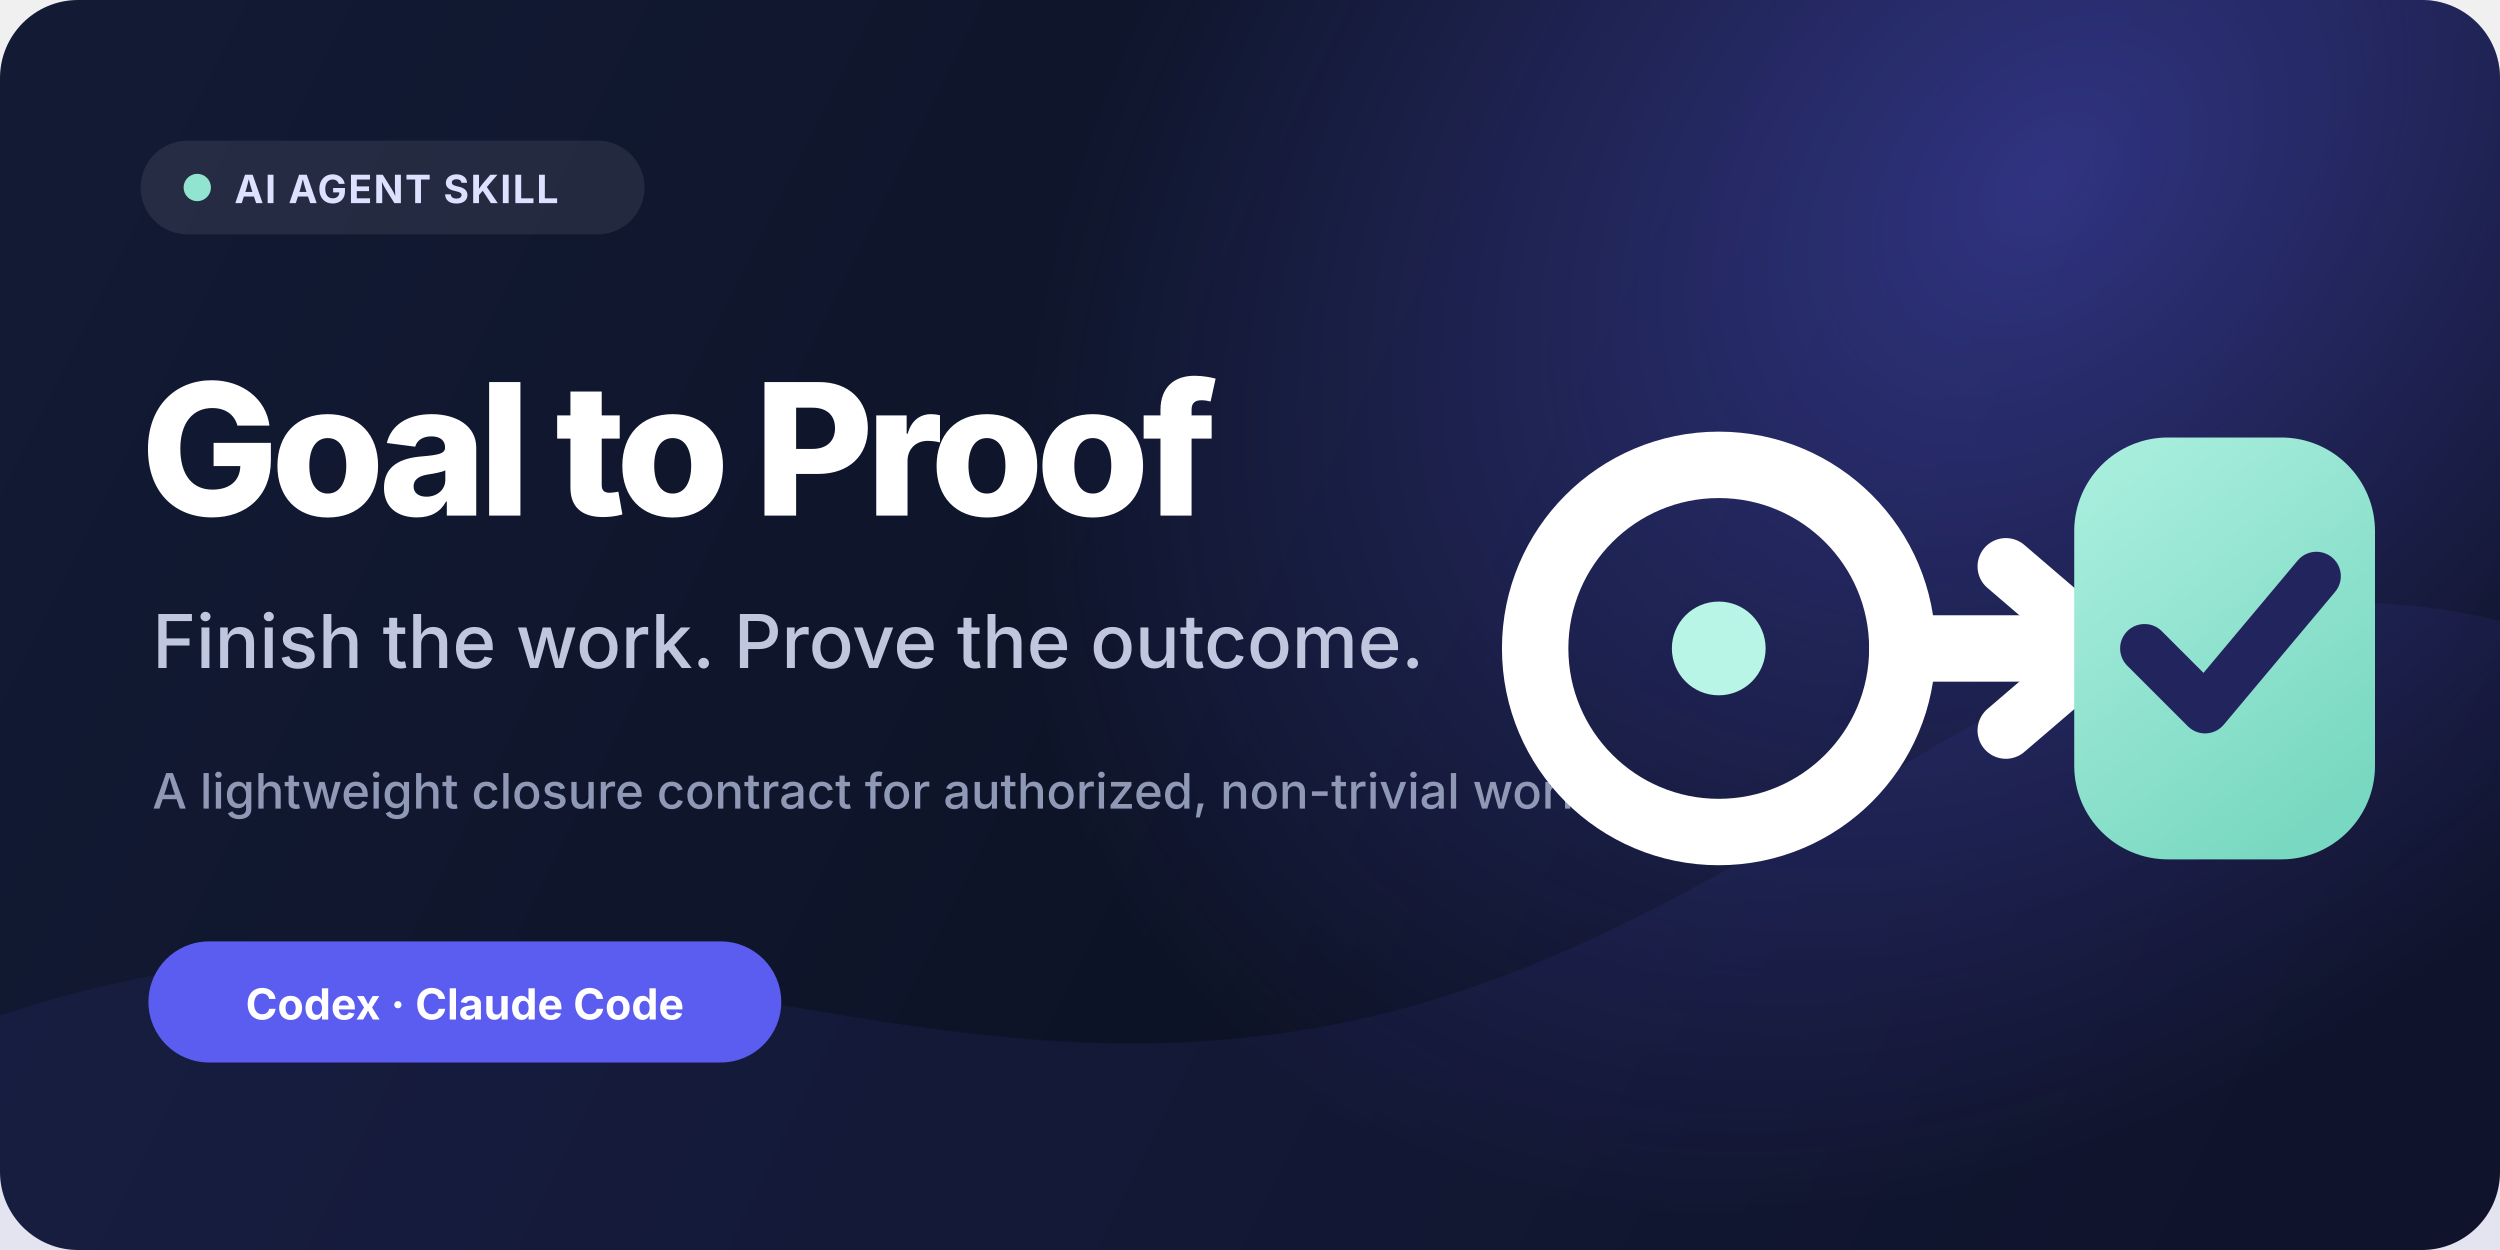
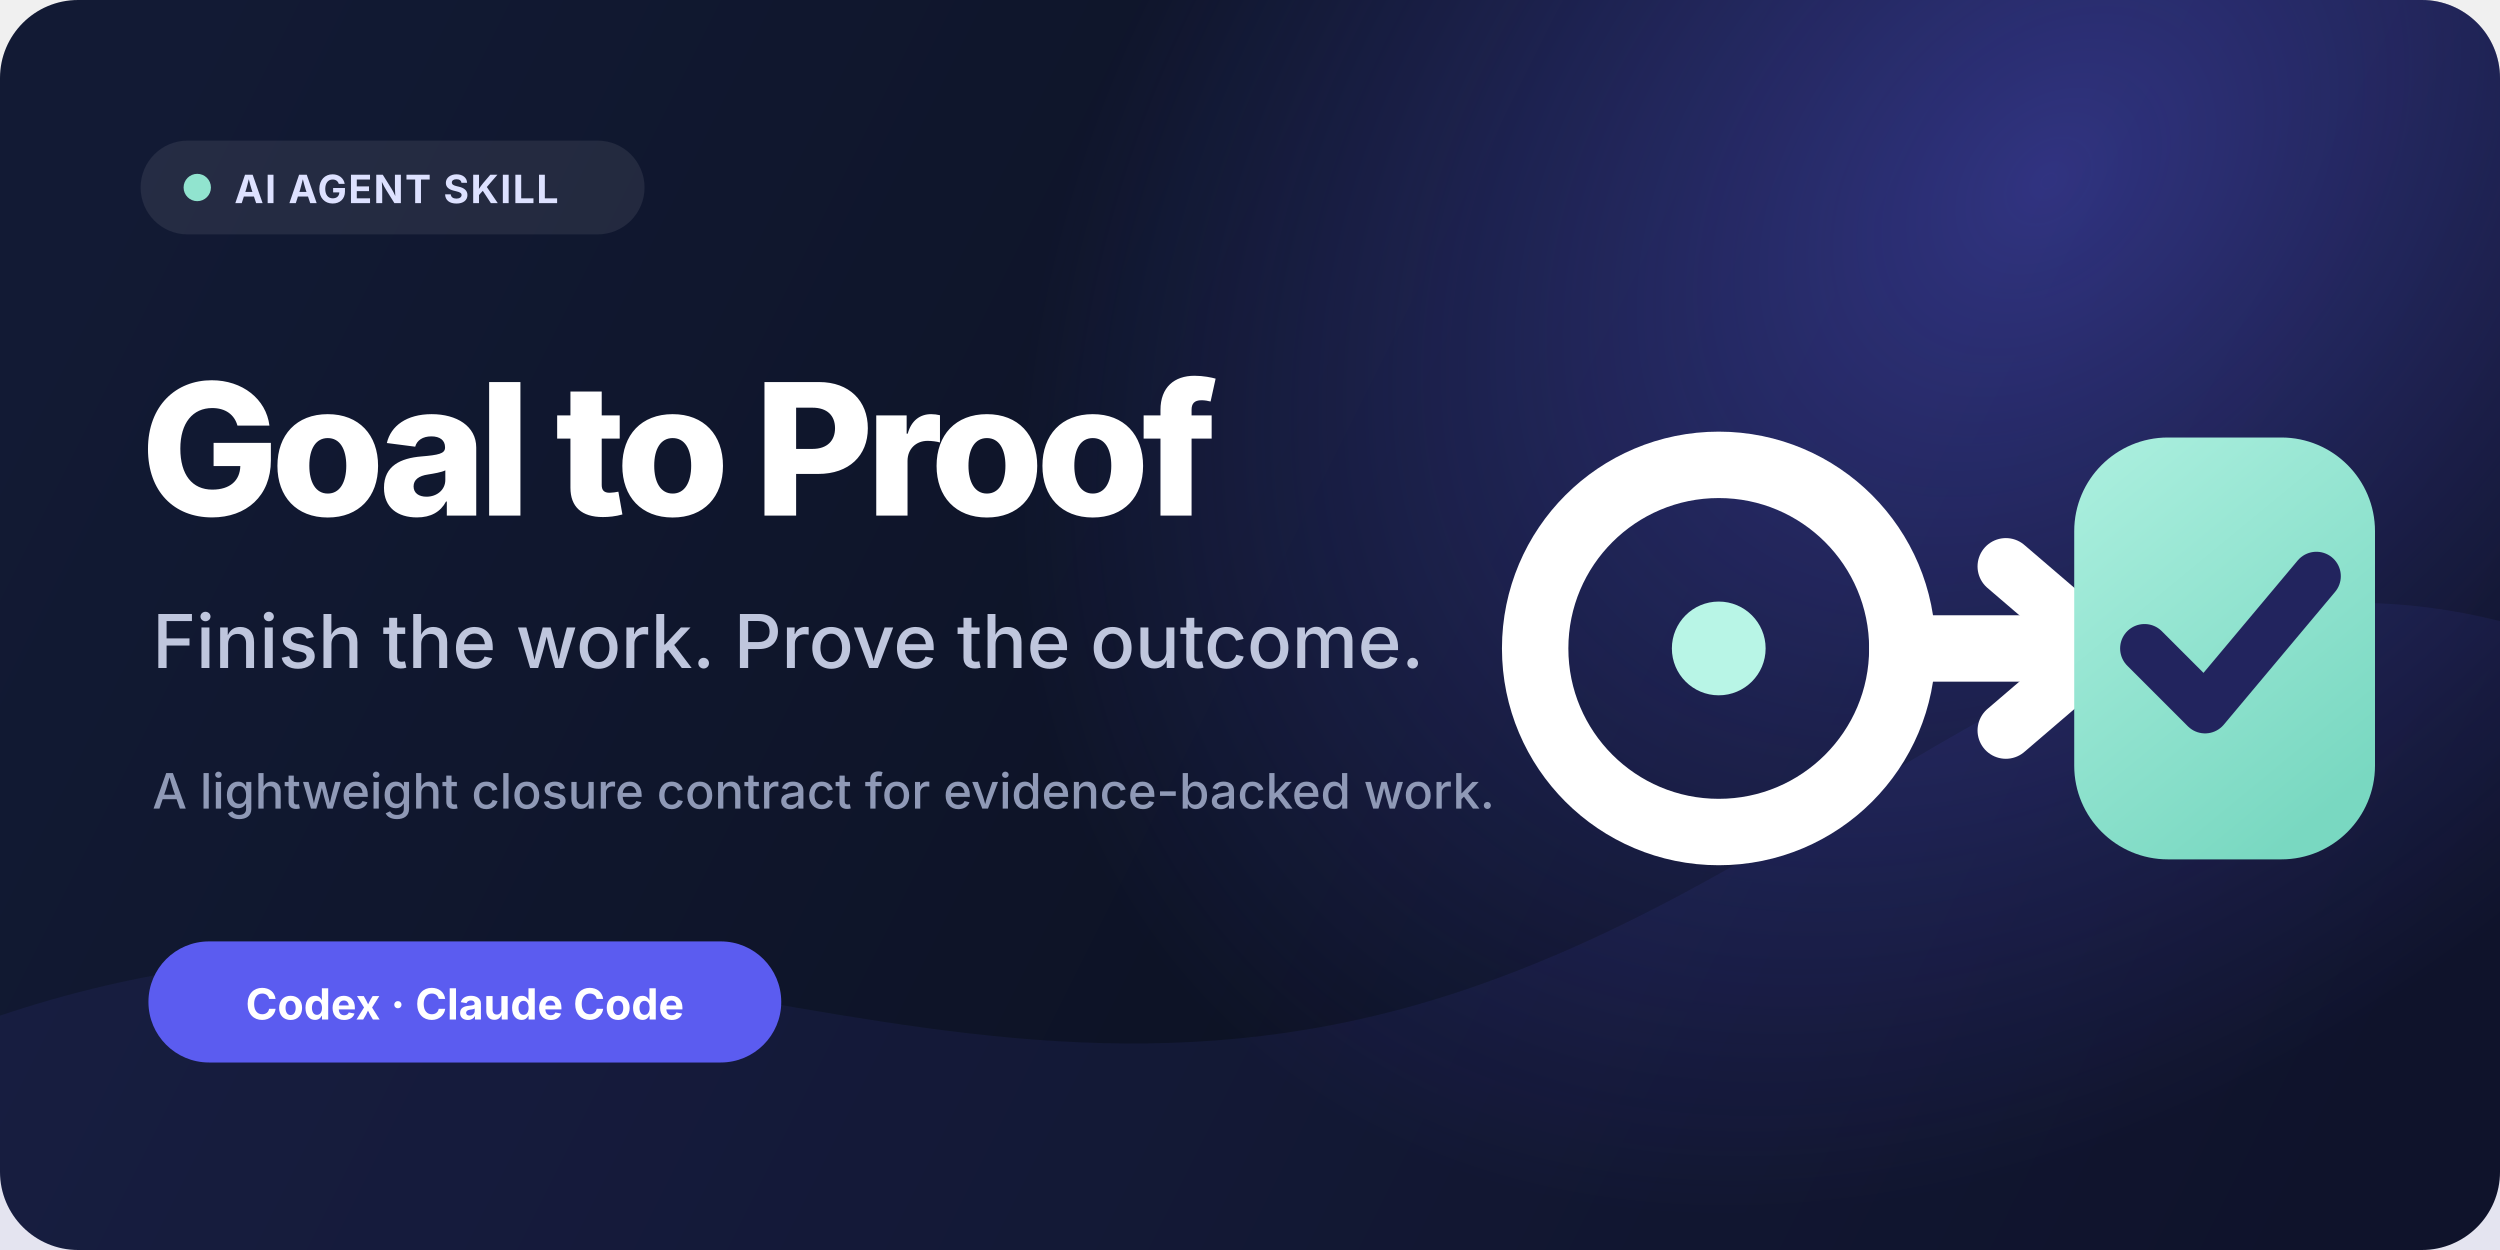
<svg xmlns="http://www.w3.org/2000/svg" viewBox="0 0 1280 640" role="img" aria-labelledby="title desc">
  <defs>
    <linearGradient id="background" x1="80" y1="40" x2="1200" y2="600" gradientUnits="userSpaceOnUse">
      <stop stop-color="#121A34" />
      <stop offset="1" stop-color="#090D1A" />
    </linearGradient>
    <radialGradient id="glow" cx="0" cy="0" r="1" gradientTransform="translate(1050 92) rotate(135) scale(610 440)" gradientUnits="userSpaceOnUse">
      <stop stop-color="#5B5CF0" stop-opacity=".46" />
      <stop offset="1" stop-color="#5B5CF0" stop-opacity="0" />
    </radialGradient>
    <linearGradient id="proof" x1="976" y1="230" x2="1154" y2="446" gradientUnits="userSpaceOnUse">
      <stop stop-color="#B8F5E6" />
      <stop offset="1" stop-color="#79D8C1" />
    </linearGradient>
  </defs>
  <rect width="1280" height="640" rx="40" fill="url(#background)" />
  <rect width="1280" height="640" rx="40" fill="url(#glow)" />
  <path d="M0 520C292 422 482 602 758 504c204-72 322-236 522-186v322H0Z" fill="#5B5CF0" opacity=".08" />
  <rect x="72" y="72" width="258" height="48" rx="24" fill="#FFFFFF" opacity=".08" />
  <circle cx="101" cy="96" r="7" fill="#91E4CF" />
  <text x="120" y="104" fill="#DDE1FF" font-family="Inter, ui-sans-serif, -apple-system, BlinkMacSystemFont, 'Segoe UI', sans-serif" font-size="20" font-weight="650" letter-spacing=".8">AI AGENT SKILL</text>
  <text x="72" y="264" fill="#FFFFFF" font-family="Inter, ui-sans-serif, -apple-system, BlinkMacSystemFont, 'Segoe UI', sans-serif" font-size="94" font-weight="780" letter-spacing="-4">Goal to Proof</text>
  <text x="78" y="342" fill="#BFC6DD" font-family="Inter, ui-sans-serif, -apple-system, BlinkMacSystemFont, 'Segoe UI', sans-serif" font-size="38" font-weight="520">Finish the work. Prove the outcome.</text>
-   <text x="78" y="414" fill="#8F99B6" font-family="Inter, ui-sans-serif, -apple-system, BlinkMacSystemFont, 'Segoe UI', sans-serif" font-size="25" font-weight="480">A lightweight closure contract for authorized, non-trivial work.</text>
+   <text x="78" y="414" fill="#8F99B6" font-family="Inter, ui-sans-serif, -apple-system, BlinkMacSystemFont, 'Segoe UI', sans-serif" font-size="25" font-weight="480">A lightweight closure contract for evidence-backed work.</text>
  <rect x="76" y="482" width="324" height="62" rx="31" fill="#5B5CF0" />
  <text x="238" y="522" fill="#FFFFFF" text-anchor="middle" font-family="Inter, ui-sans-serif, -apple-system, BlinkMacSystemFont, 'Segoe UI', sans-serif" font-size="22" font-weight="680">Codex · Claude Code</text>
  <circle cx="880" cy="332" r="94" fill="none" stroke="#FFFFFF" stroke-width="34" />
  <circle cx="880" cy="332" r="24" fill="#B8F5E6" />
  <path d="M974 332h92" fill="none" stroke="#FFFFFF" stroke-width="34" stroke-linecap="round" />
  <path d="m1027 290 49 42-49 42" fill="none" stroke="#FFFFFF" stroke-width="29" stroke-linecap="round" stroke-linejoin="round" />
  <rect x="1062" y="224" width="154" height="216" rx="48" fill="url(#proof)" />
  <path d="m1098 332 31 31 57-68" fill="none" stroke="#22245E" stroke-width="25" stroke-linecap="round" stroke-linejoin="round" />
</svg>
